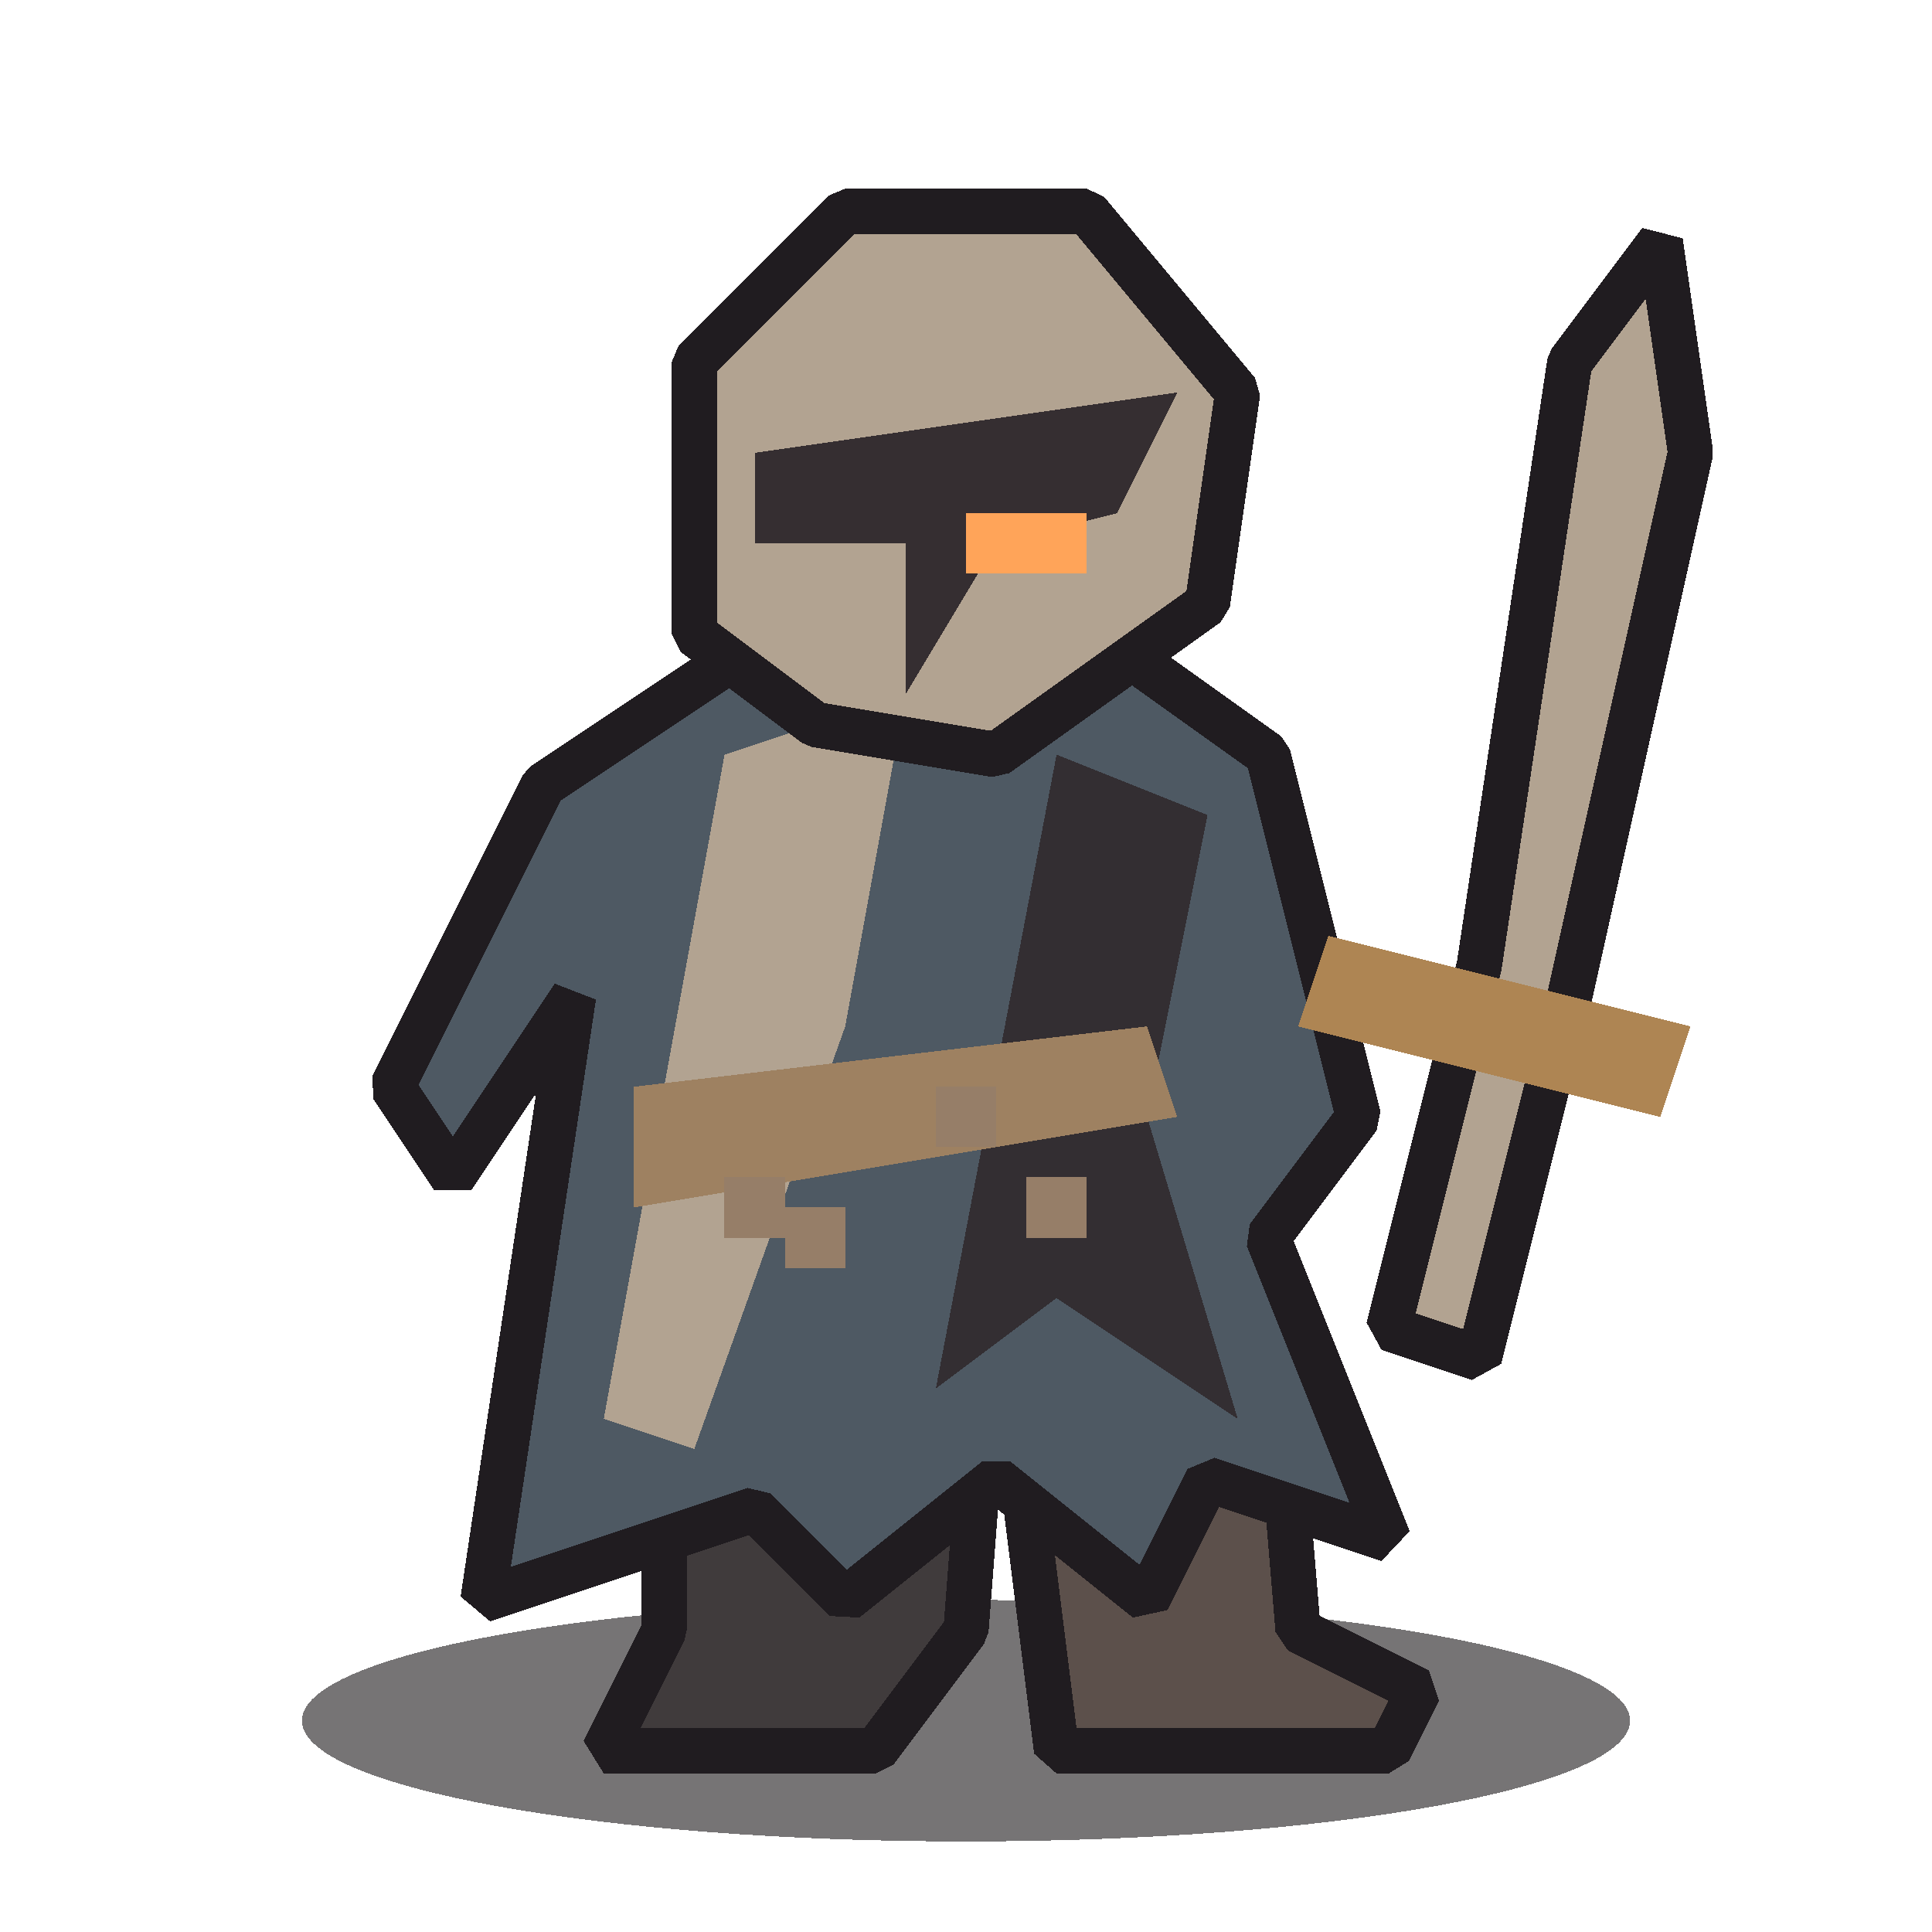
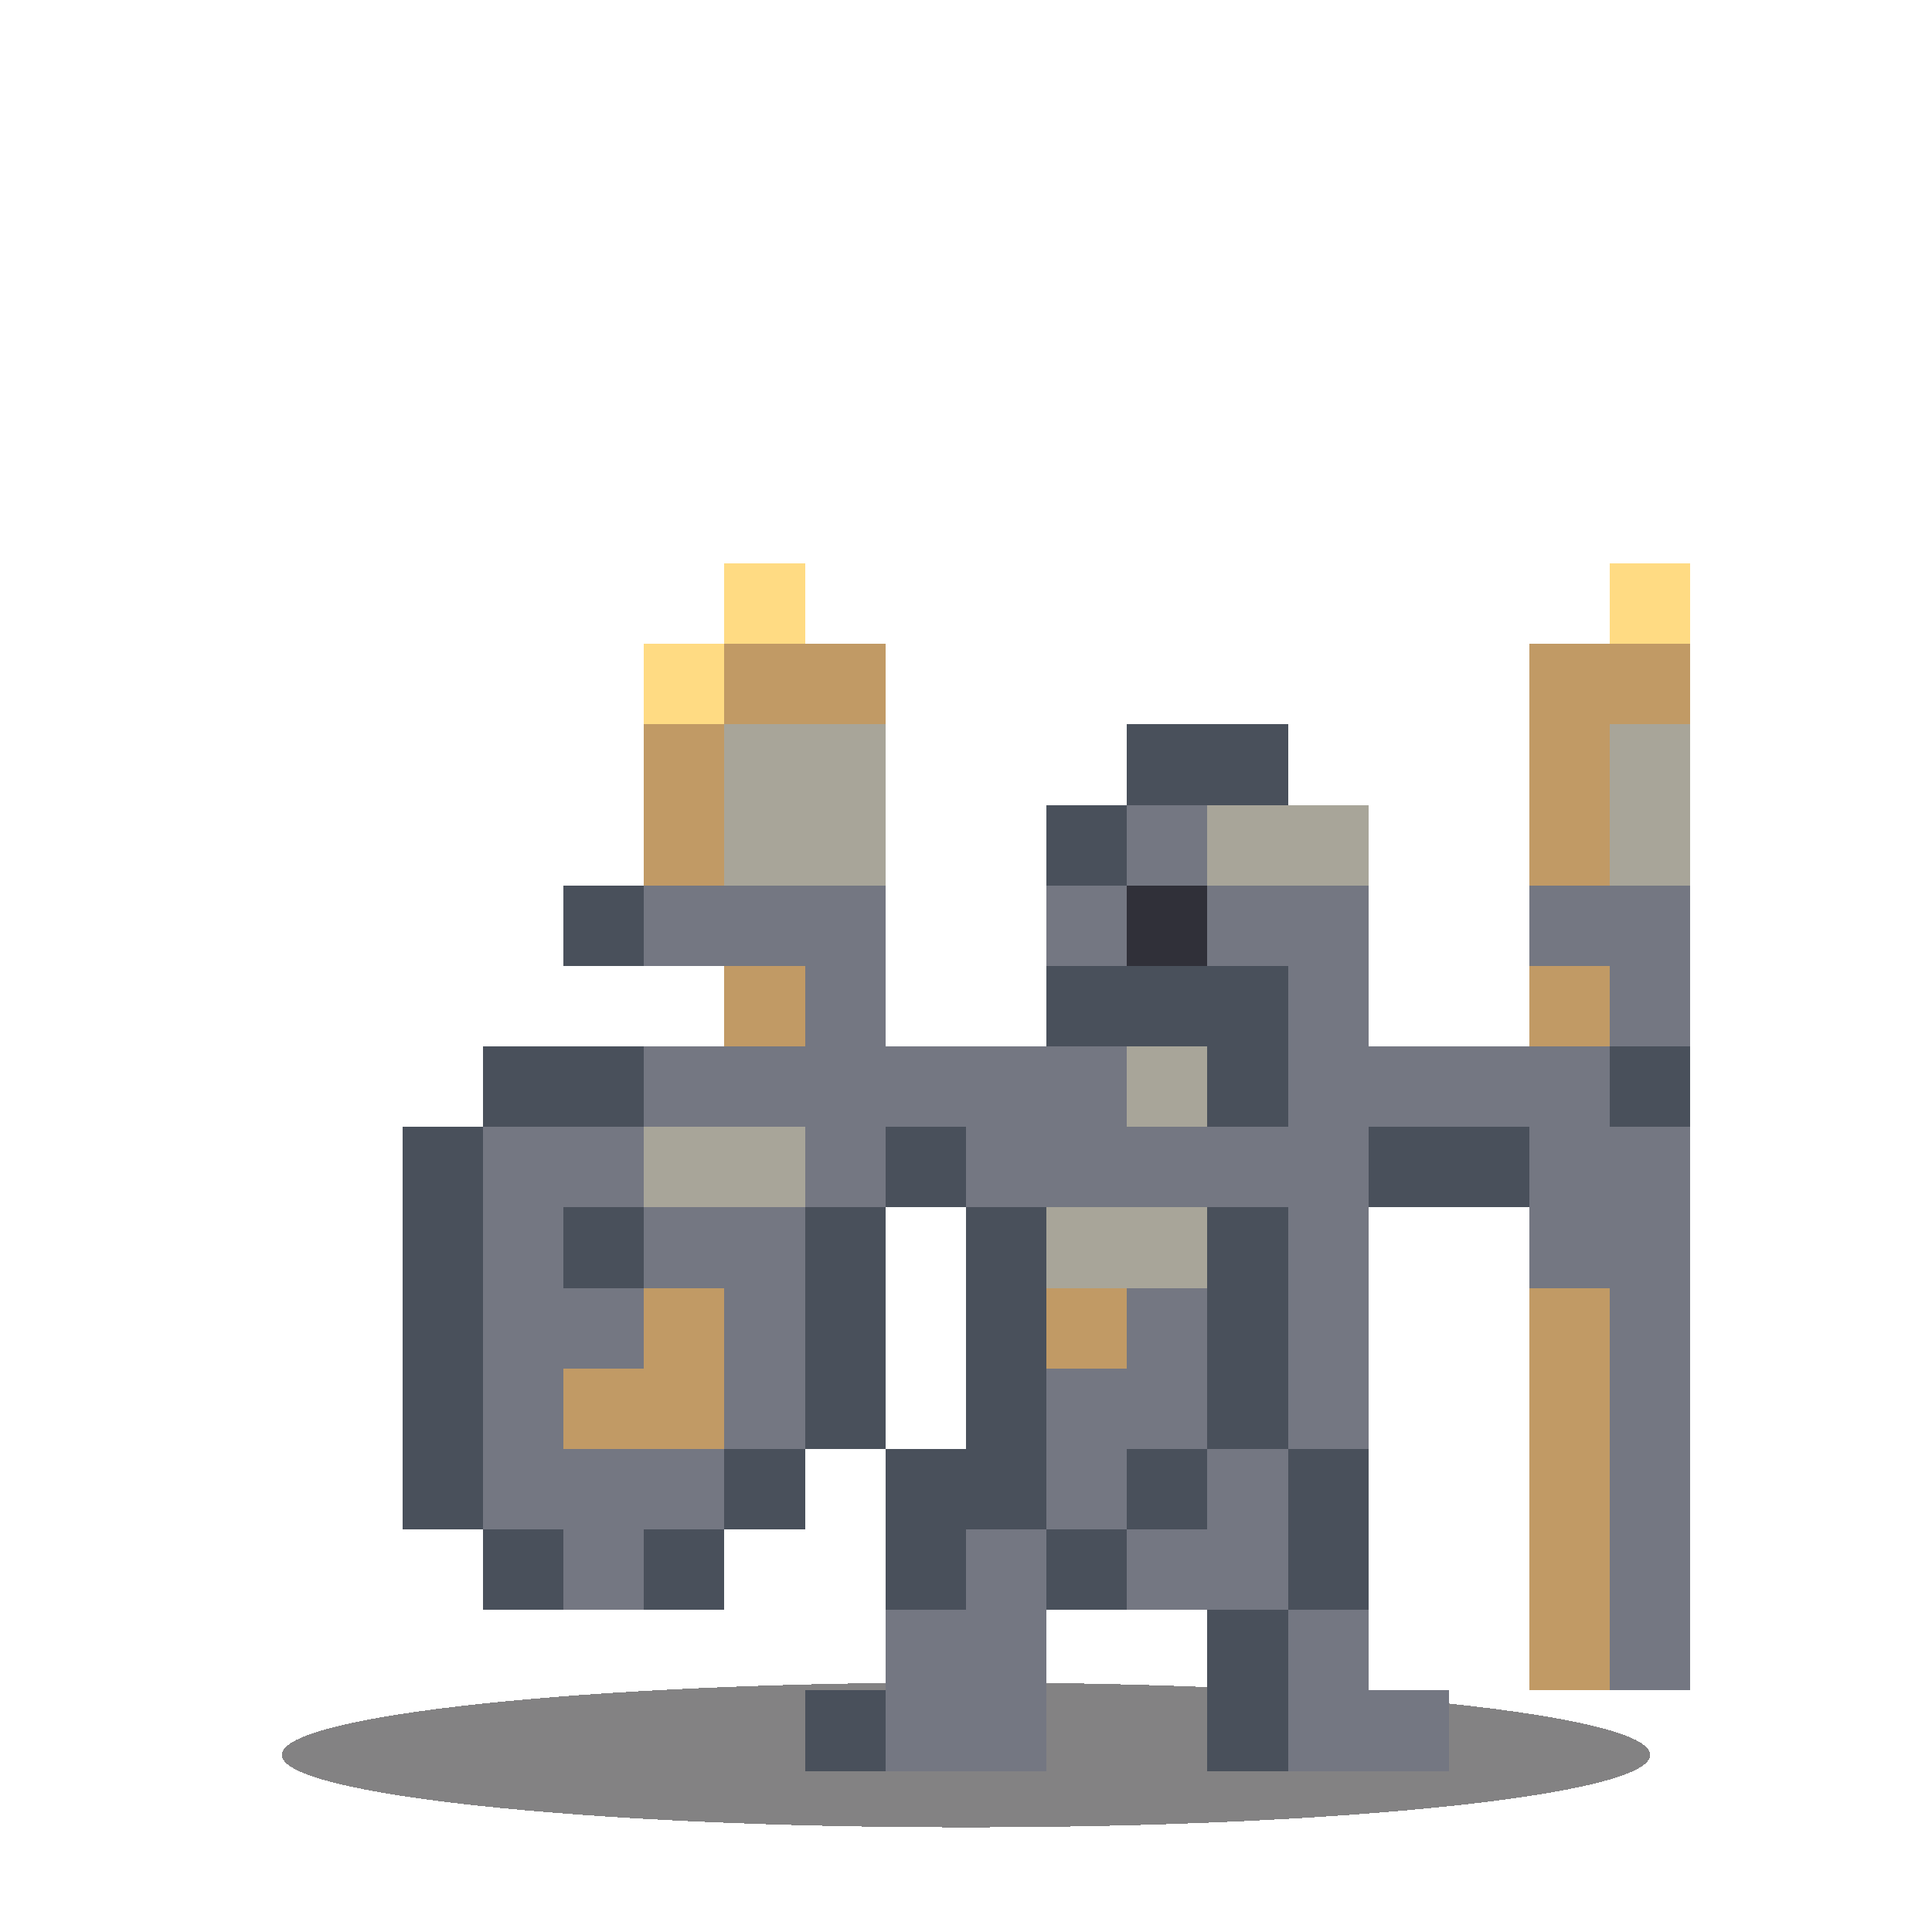
- <svg xmlns="http://www.w3.org/2000/svg" viewBox="0 0 64 64" shape-rendering="crispEdges">
-   <ellipse cx="32" cy="57" rx="22" ry="4" fill="#130f11" opacity=".58" />
-   <path d="M22 42L33 41 32 54 29 58 20 58 22 54Z" fill="#403b3c" stroke="#201c20" stroke-width="1.5" stroke-linejoin="bevel" />
-   <path d="M33 42L42 42 43 54 47 56 46 58 35 58Z" fill="#5c504b" stroke="#201c20" stroke-width="1.5" stroke-linejoin="bevel" />
-   <path d="M24 22L35 20 42 25 45 37 42 41 46 51 40 49 38 53 33 49 28 53 25 50 16 53 19 33 15 39 13 36 18 26Z" fill="#4e5963" stroke="#201c20" stroke-width="1.5" stroke-linejoin="bevel" />
-   <path d="M24 25L30 23 28 34 23 48 20 47Z" fill="#b2a391" stroke="none" stroke-width="1.5" stroke-linejoin="bevel" />
-   <path d="M35 25L40 27 38 37 41 47 35 43 31 46Z" fill="#332e32" stroke="none" stroke-width="1.5" stroke-linejoin="bevel" />
-   <path d="M21 36l17 -2 1 3 -18 3z" fill="#9e8161" stroke="none" stroke-width="1.5" stroke-linejoin="bevel" />
-   <path d="M23 21L23 12 28 7 36 7 41 13 40 20 33 25 27 24Z" fill="#b2a391" stroke="#201c20" stroke-width="1.5" stroke-linejoin="bevel" />
-   <path d="M25 15L39 13 37 17 33 18 30 23 30 18 25 18Z" fill="#352e31" stroke="none" stroke-width="1.5" stroke-linejoin="bevel" />
-   <rect x="32" y="17" width="4" height="2" fill="#ffa459" />
-   <path d="M46 44L49 32 52 12 55 8 56 15 52 33 49 45Z" fill="#b2a391" stroke="#201c20" stroke-width="1.5" stroke-linejoin="bevel" />
-   <path d="M44 31l12 3 -1 3 -12 -3z" fill="#ae8553" stroke="none" stroke-width="1.5" stroke-linejoin="bevel" />
-   <rect x="31" y="36" width="2" height="2" fill="#967e68" />
-   <rect x="34" y="39" width="2" height="2" fill="#967e68" />
-   <rect x="26" y="40" width="2" height="2" fill="#967e68" />
-   <rect x="24" y="39" width="2" height="2" fill="#967e68" />
+ <svg xmlns="http://www.w3.org/2000/svg" viewBox="0 0 24 24" shape-rendering="crispEdges">
+   <ellipse cx="12" cy="21.8" rx="8.5" ry=".9" fill="#110f12" opacity=".52" />
+   <path fill="#303039" d="M14 11h1v1h-1z" />
+   <path fill="#49505b" d="M14 9h2v1h-2z M13 10h1v1h-1z M7 11h1v1h-1z M13 12h3v1h-3z M6 13h2v1h-2z M15 13h1v1h-1z M20 13h1v1h-1z M5 14h1v1h-1z M11 14h1v1h-1z M17 14h2v1h-2z M5 15h1v1h-1z M7 15h1v1h-1z M10 15h1v1h-1z M12 15h1v1h-1z M15 15h1v1h-1z M5 16h1v1h-1z M10 16h1v1h-1z M12 16h1v1h-1z M15 16h1v1h-1z M5 17h1v1h-1z M10 17h1v1h-1z M12 17h1v1h-1z M15 17h1v1h-1z M5 18h1v1h-1z M9 18h1v1h-1z M11 18h2v1h-2z M14 18h1v1h-1z M16 18h1v1h-1z M6 19h1v1h-1z M8 19h1v1h-1z M11 19h1v1h-1z M13 19h1v1h-1z M16 19h1v1h-1z M15 20h1v1h-1z M10 21h1v1h-1z M15 21h1v1h-1z" />
+   <path fill="#747782" d="M14 10h1v1h-1z M8 11h3v1h-3z M13 11h1v1h-1z M15 11h2v1h-2z M19 11h2v1h-2z M10 12h1v1h-1z M16 12h1v1h-1z M20 12h1v1h-1z M8 13h6v1h-6z M16 13h4v1h-4z M6 14h2v1h-2z M10 14h1v1h-1z M12 14h5v1h-5z M19 14h2v1h-2z M6 15h1v1h-1z M8 15h2v1h-2z M16 15h1v1h-1z M19 15h2v1h-2z M6 16h2v1h-2z M9 16h1v1h-1z M14 16h1v1h-1z M16 16h1v1h-1z M20 16h1v1h-1z M6 17h1v1h-1z M9 17h1v1h-1z M13 17h2v1h-2z M16 17h1v1h-1z M20 17h1v1h-1z M6 18h3v1h-3z M13 18h1v1h-1z M15 18h1v1h-1z M20 18h1v1h-1z M7 19h1v1h-1z M12 19h1v1h-1z M14 19h2v1h-2z M20 19h1v1h-1z M11 20h2v1h-2z M16 20h1v1h-1z M20 20h1v1h-1z M11 21h2v1h-2z M16 21h2v1h-2z" />
+   <path fill="#a8a599" d="M9 9h2v1h-2z M20 9h1v1h-1z M9 10h2v1h-2z M15 10h2v1h-2z M20 10h1v1h-1z M14 13h1v1h-1z M8 14h2v1h-2z M13 15h2v1h-2z" />
+   <path fill="#c19a65" d="M9 8h2v1h-2z M19 8h2v1h-2z M8 9h1v1h-1z M19 9h1v1h-1z M8 10h1v1h-1z M19 10h1v1h-1z M9 12h1v1h-1z M19 12h1v1h-1z M8 16h1v1h-1z M13 16h1v1h-1z M19 16h1v1h-1z M7 17h2v1h-2z M19 17h1v1h-1z M19 18h1v1h-1z M19 19h1v1h-1z M19 20h1v1h-1z" />
+   <path fill="#ffdb83" d="M9 7h1v1h-1z M20 7h1v1h-1z M8 8h1v1h-1z" />
</svg>
